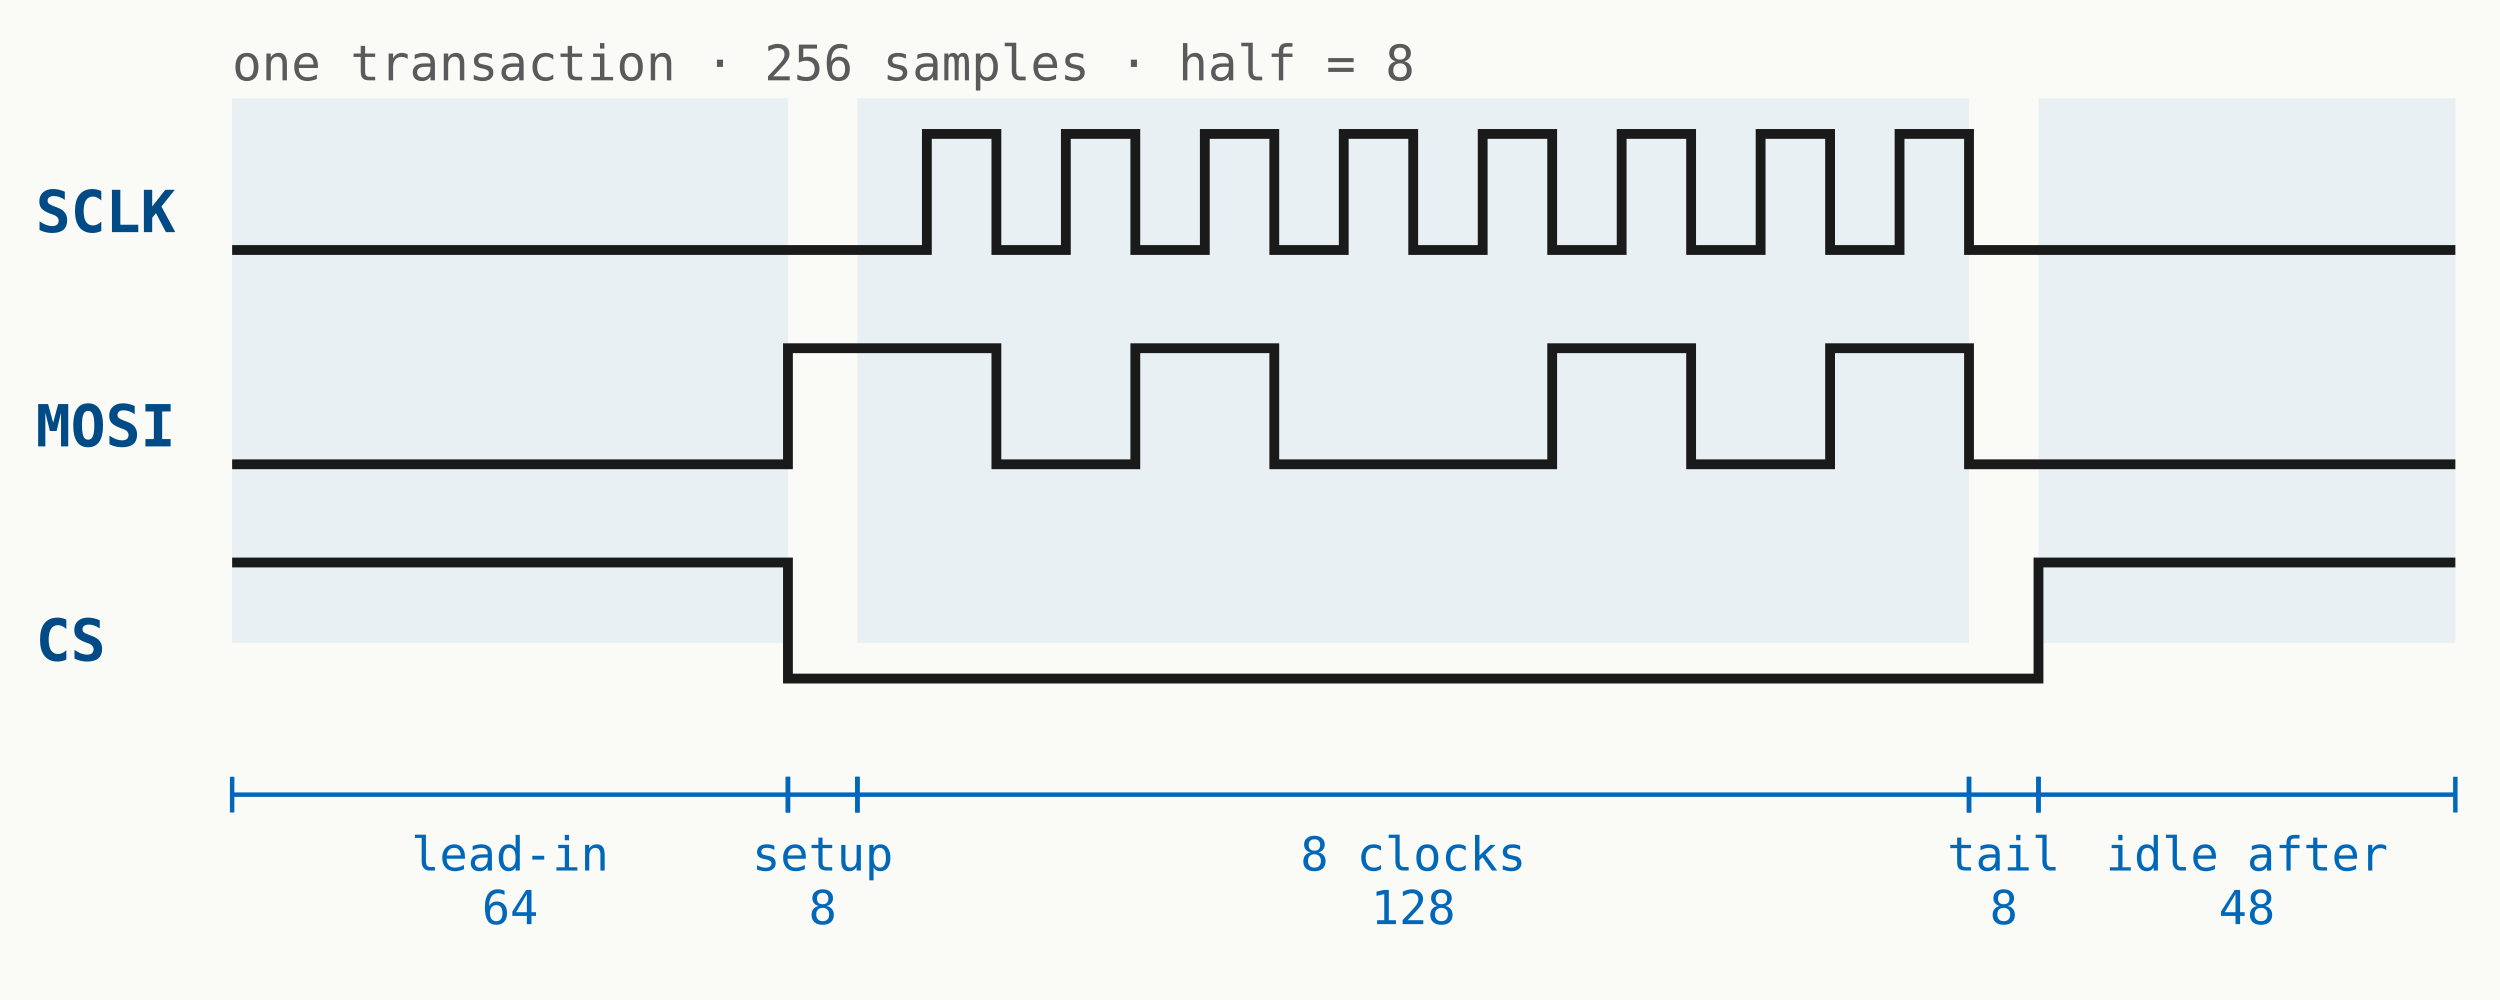
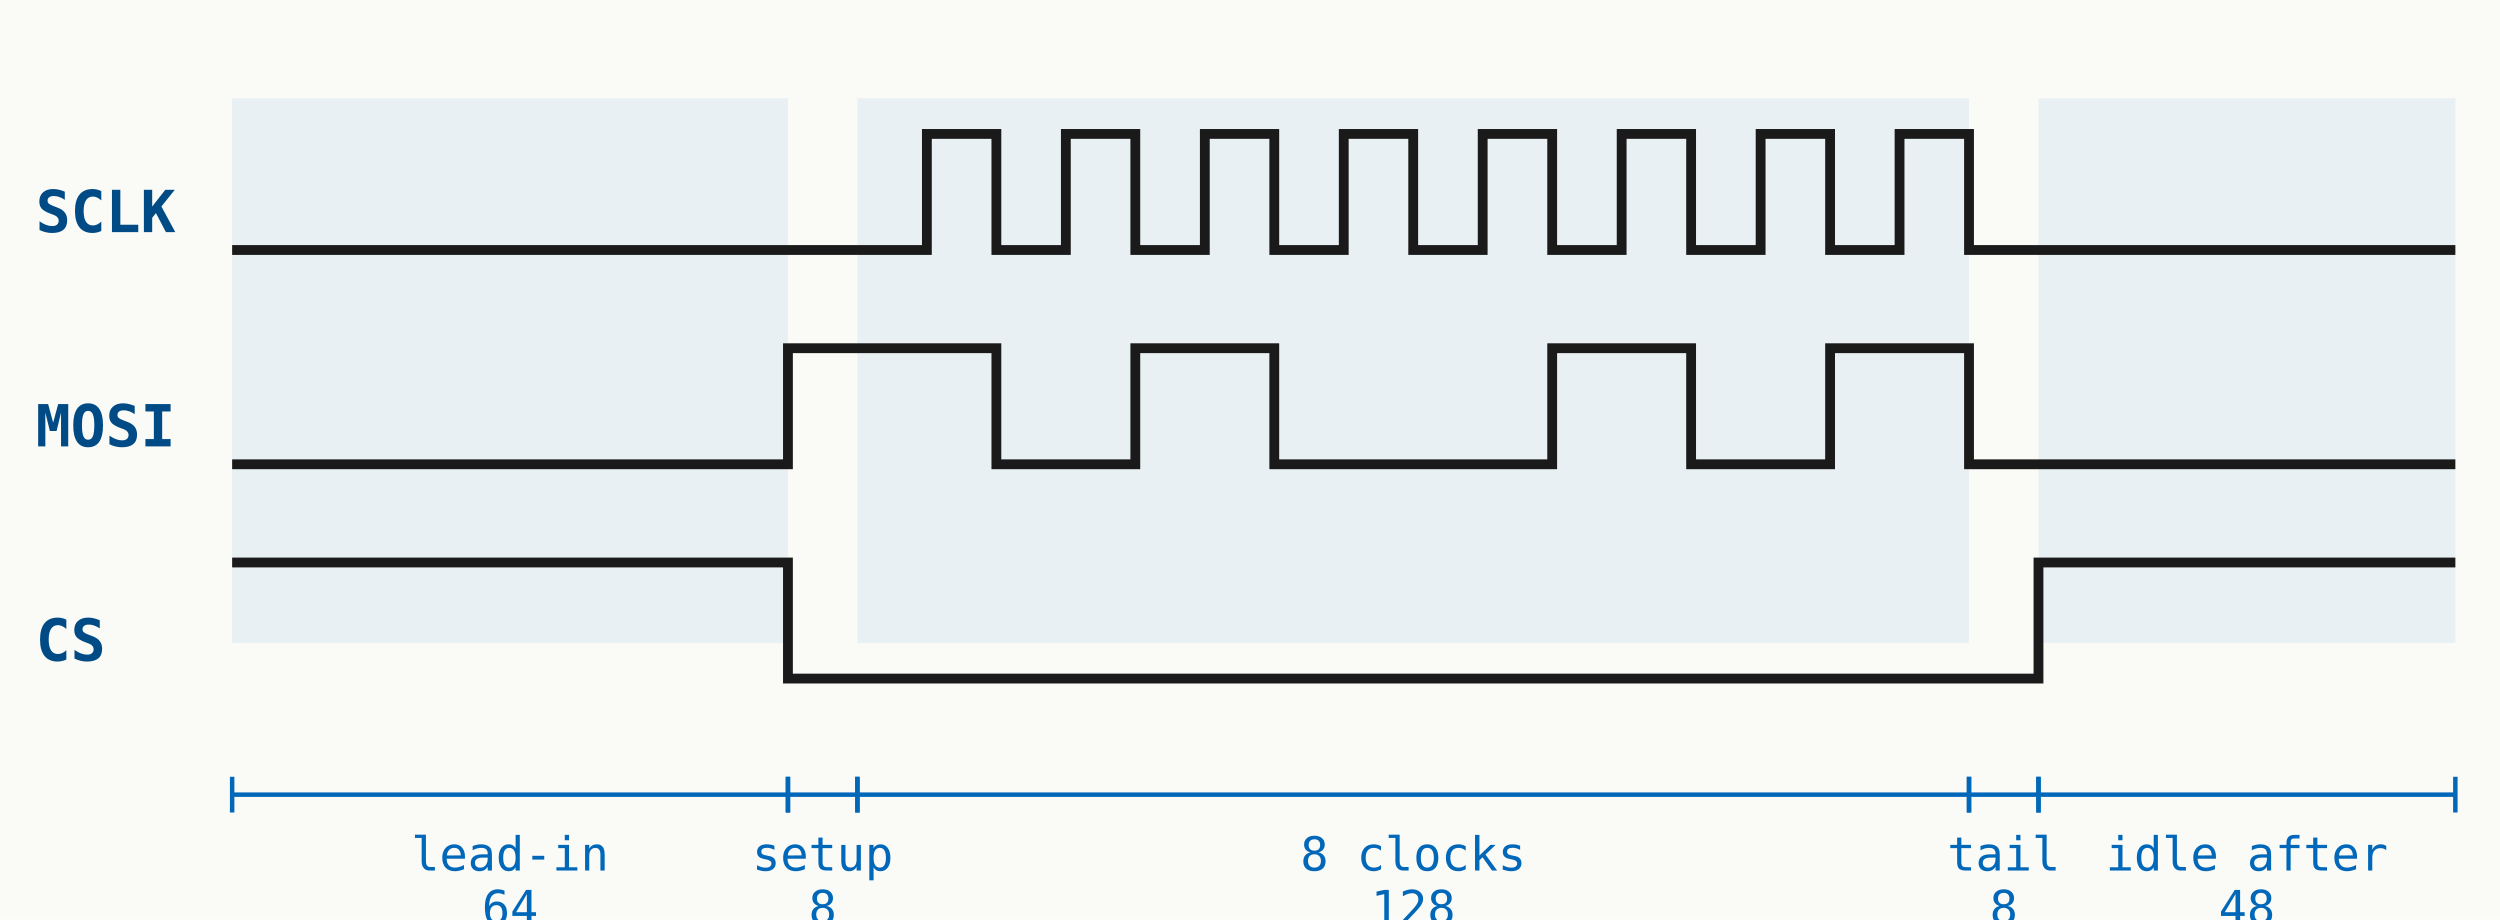
- <svg xmlns="http://www.w3.org/2000/svg" viewBox="0 0 560 224" role="img" aria-label="The same one-byte SPI frame with its 256 samples dimensioned: lead-in 64, setup 8, eight clocks 128, tail 8, idle after 48.">
+ <svg xmlns="http://www.w3.org/2000/svg" viewBox="0 0 560 206" role="img" aria-label="The same one-byte SPI frame with its 256 samples dimensioned: lead-in 64, setup 8, eight clocks 128, tail 8, idle after 48.">
  <style>
  .bg   { fill: #fafaf7; }
  .trace{ fill: none; stroke: #1a1a1a; stroke-width: 2.2;
          stroke-linejoin: miter; stroke-linecap: butt; }
  .lbl  { fill: #004a85; font: 700 13px ui-monospace, Menlo, Consolas, monospace; }
  .note { fill: #5a5a5a; font: 400 11px ui-monospace, Menlo, Consolas, monospace; }
  .bit  { fill: #b01e24; font: 700 12px ui-monospace, Menlo, Consolas, monospace;
          text-anchor: middle; }
  .edge { stroke: #b01e24; stroke-width: 1; stroke-dasharray: 3 3; }
  .dot  { fill: #b01e24; }
  .dim  { stroke: #0067b9; stroke-width: 1; }
  .dimt { fill: #0067b9; font: 400 10.5px ui-monospace, Menlo, Consolas, monospace;
          text-anchor: middle; }
  .band { fill: rgba(0,103,185,.07); }
  .warn { fill: #b01e24; font: 700 12px ui-monospace, Menlo, Consolas, monospace; }
  @media (prefers-color-scheme: dark) {
    .bg   { fill: #0d1826; }
    .trace{ stroke: #e9eef4; }
    .lbl  { fill: #8cc4ee; }
    .note { fill: #93a3b5; }
    .bit, .dot, .warn { fill: #e4737a; }
    .edge { stroke: #e4737a; }
    .dim  { stroke: #58a7e5; }
    .dimt { fill: #58a7e5; }
    .band { fill: rgba(140,196,238,.10); }
  }
  </style>
-   <rect class="bg" x="0" y="0" width="560" height="224" />
+   <rect class="bg" x="0" y="0" width="560" height="206" />
  <rect class="band" x="52.00" y="22.00" width="124.50" height="122" />
  <rect class="band" x="192.06" y="22.00" width="249.00" height="122" />
  <rect class="band" x="456.62" y="22.00" width="93.38" height="122" />
  <text class="lbl" x="8" y="52">SCLK</text>
  <path class="trace" d="M52.00,56.00 H207.62 V30.00 H223.19 V56.00 H238.75 V30.00 H254.31 V56.00 H269.88 V30.00 H285.44 V56.00 H301.00 V30.00 H316.56 V56.00 H332.12 V30.00 H347.69 V56.00 H363.25 V30.00 H378.81 V56.00 H394.38 V30.00 H409.94 V56.00 H425.50 V30.00 H441.06 V56.00 H550.00" />
  <text class="lbl" x="8" y="100">MOSI</text>
  <path class="trace" d="M52.00,104.00 H176.50 V78.00 H223.19 V104.00 H254.31 V78.00 H285.44 V104.00 H347.69 V78.00 H378.81 V104.00 H409.94 V78.00 H441.06 V104.00 H550.00" />
  <text class="lbl" x="8" y="148">CS</text>
  <path class="trace" d="M52.00,126.00 H176.50 V152.00 H456.62 V126.00 H550.00" />
  <line class="dim" x1="52.00" y1="178" x2="176.50" y2="178" />
  <line class="dim" x1="52.00" y1="174" x2="52.00" y2="182" />
  <line class="dim" x1="176.50" y1="174" x2="176.50" y2="182" />
  <text class="dimt" x="114.25" y="195">lead-in</text>
  <text class="dimt" x="114.25" y="207">64</text>
  <line class="dim" x1="176.50" y1="178" x2="192.06" y2="178" />
  <line class="dim" x1="176.50" y1="174" x2="176.50" y2="182" />
  <line class="dim" x1="192.06" y1="174" x2="192.06" y2="182" />
  <text class="dimt" x="184.28" y="195">setup</text>
  <text class="dimt" x="184.28" y="207">8</text>
  <line class="dim" x1="192.06" y1="178" x2="441.06" y2="178" />
  <line class="dim" x1="192.06" y1="174" x2="192.06" y2="182" />
  <line class="dim" x1="441.06" y1="174" x2="441.06" y2="182" />
  <text class="dimt" x="316.56" y="195">8 clocks</text>
  <text class="dimt" x="316.56" y="207">128</text>
  <line class="dim" x1="441.06" y1="178" x2="456.62" y2="178" />
  <line class="dim" x1="441.06" y1="174" x2="441.06" y2="182" />
  <line class="dim" x1="456.62" y1="174" x2="456.62" y2="182" />
  <text class="dimt" x="448.84" y="195">tail</text>
  <text class="dimt" x="448.84" y="207">8</text>
  <line class="dim" x1="456.62" y1="178" x2="550.00" y2="178" />
  <line class="dim" x1="456.62" y1="174" x2="456.62" y2="182" />
  <line class="dim" x1="550.00" y1="174" x2="550.00" y2="182" />
  <text class="dimt" x="503.31" y="195">idle after</text>
  <text class="dimt" x="503.31" y="207">48</text>
-   <text class="note" x="52" y="18">one transaction · 256 samples · half = 8</text>
</svg>
